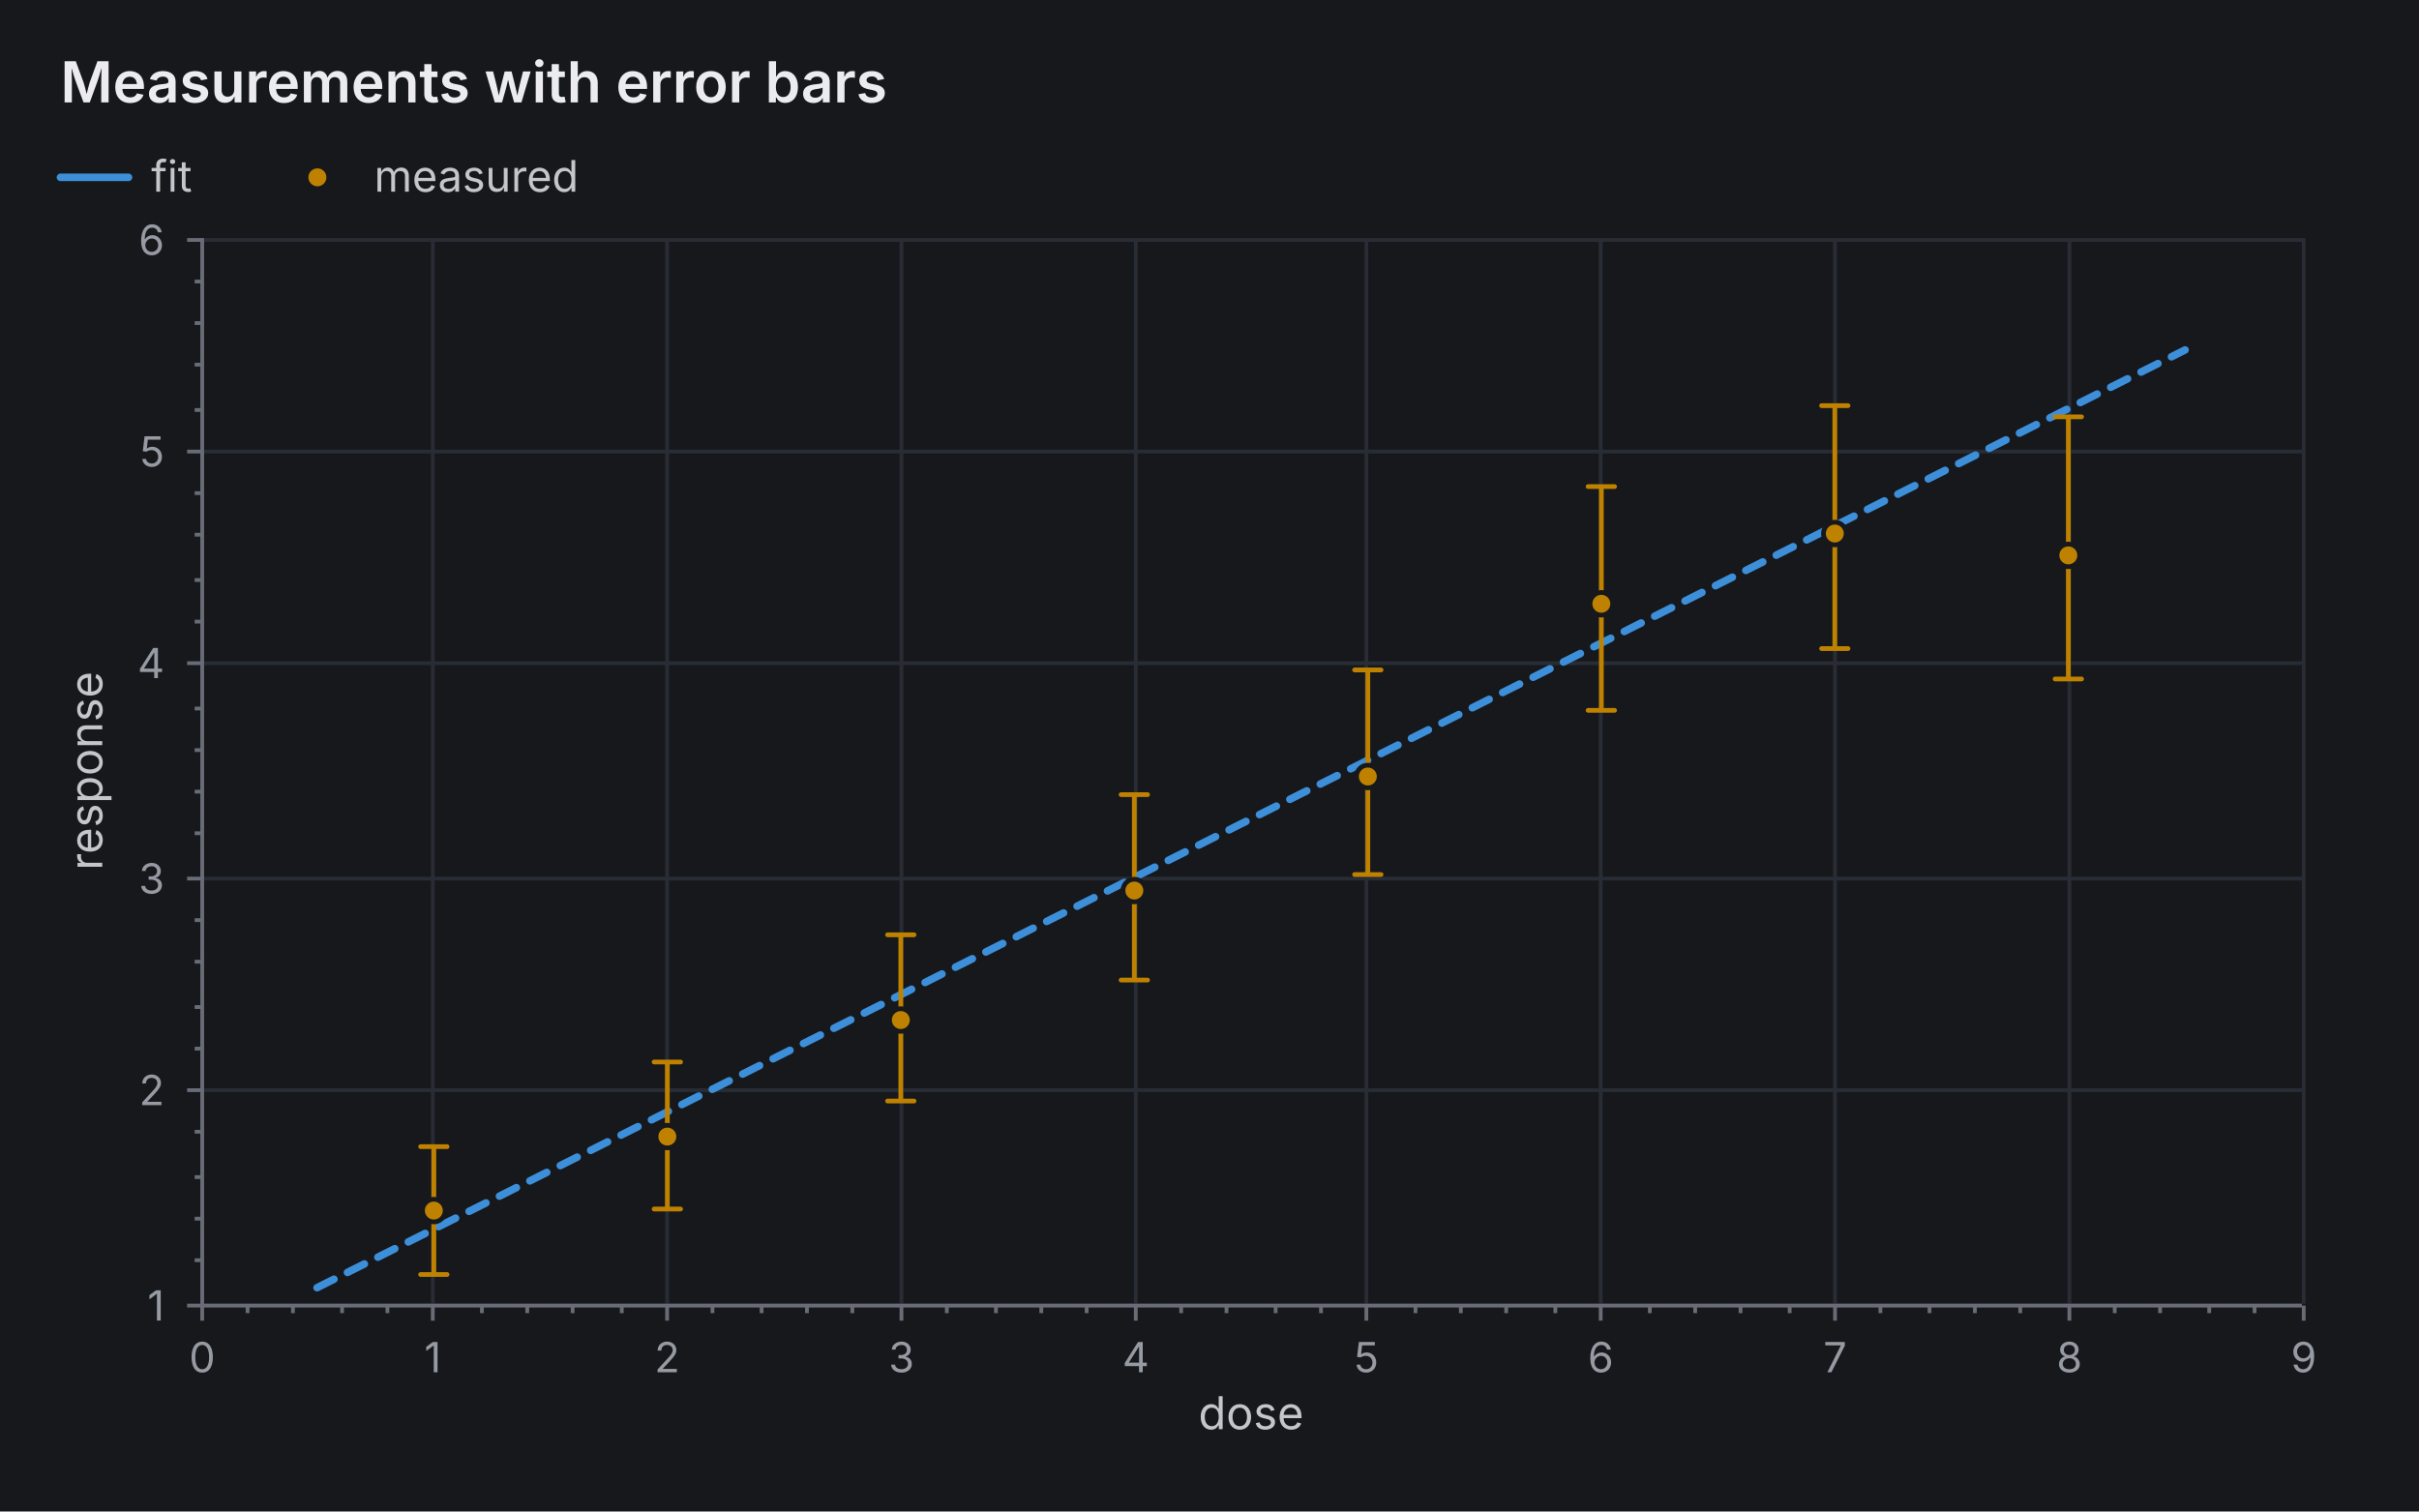
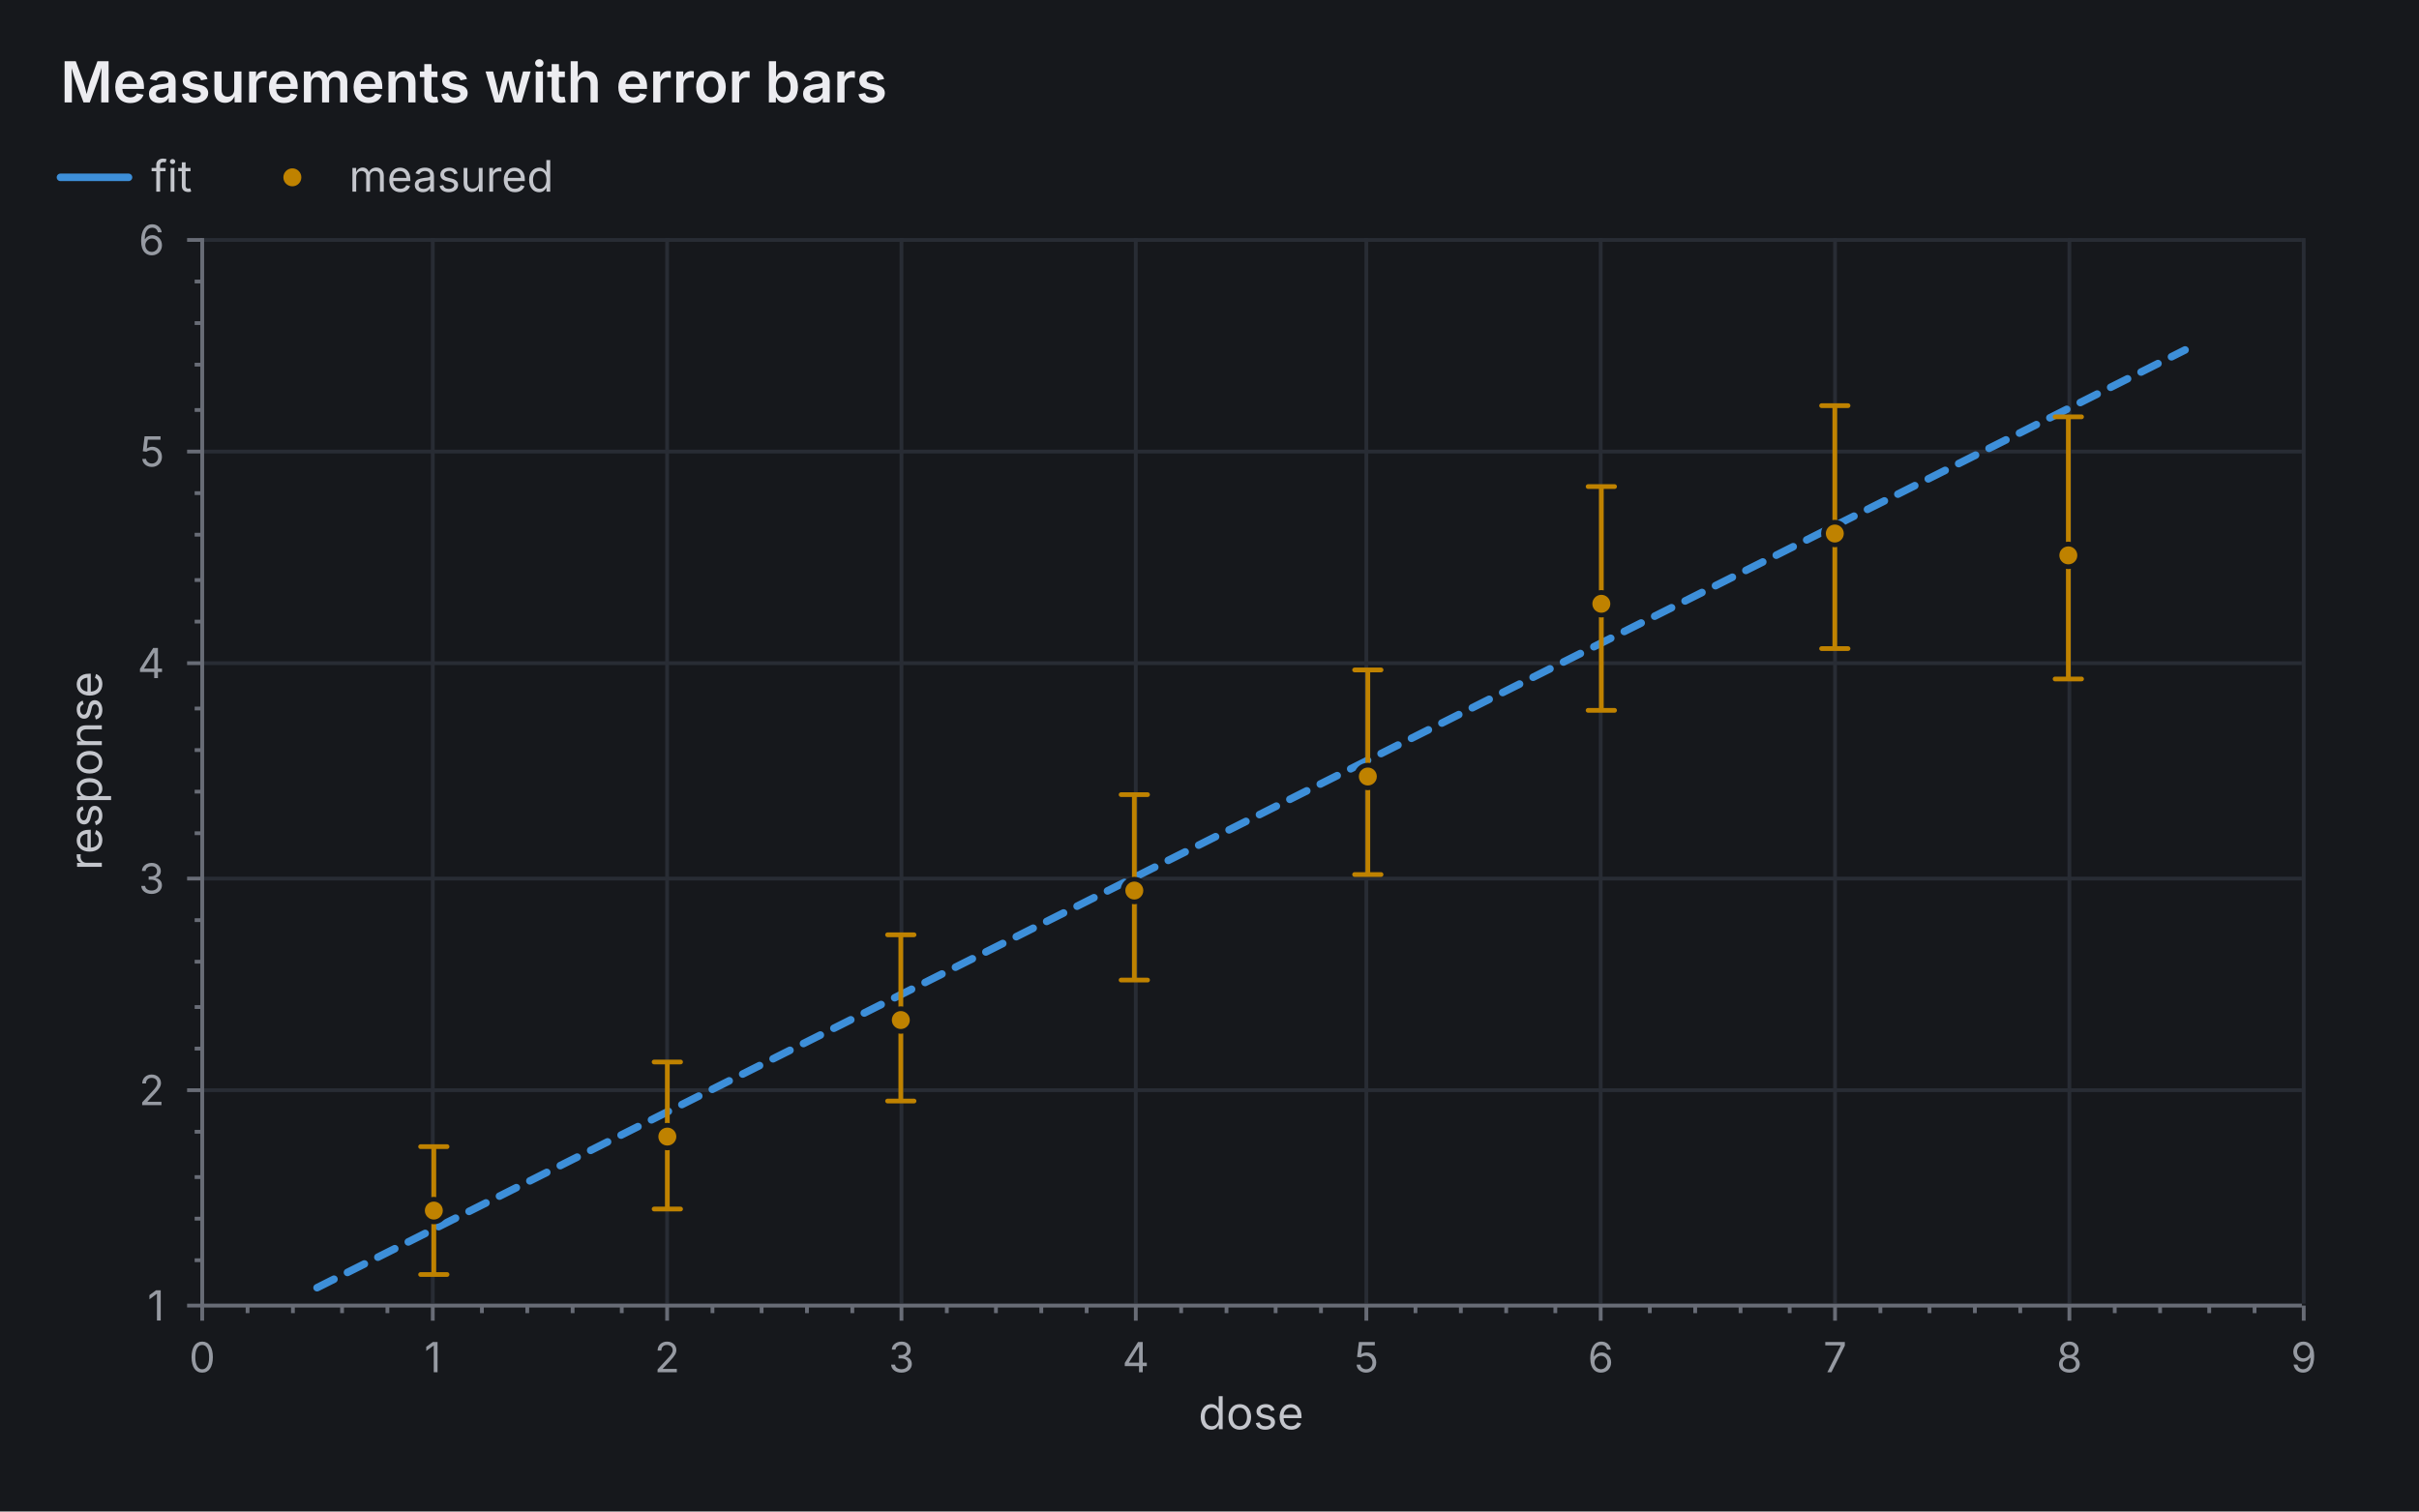
<svg xmlns="http://www.w3.org/2000/svg" width="640" height="400" viewBox="0 0 640 400">
  <defs>
    <clipPath id="c0">
      <path d="M47 57 L615 57 L615 351 L47 351 Z" />
    </clipPath>
  </defs>
  <path d="M0 0 L640 0 L640 400 L0 400 Z" fill="#16181c" />
  <text x="16" y="27.1" font-size="15" fill="#ececf0" text-anchor="start" font-family="Inter, &quot;Helvetica Neue&quot;, Helvetica, Arial, sans-serif" font-weight="600">Measurements with error bars</text>
  <path d="M16 46.93 L34 46.93" fill="none" stroke="#3d8fd9" stroke-width="2" stroke-linecap="round" />
  <text x="40" y="50.725" font-size="11.5" fill="#c4c6cc" text-anchor="start" font-family="Inter, &quot;Helvetica Neue&quot;, Helvetica, Arial, sans-serif">fit</text>
-   <path d="M86.98 46.93 C86.98 48.59 85.63 49.93 83.98 49.93 C82.32 49.93 80.97 48.59 80.97 46.93 C80.97 45.27 82.32 43.93 83.98 43.93 C85.63 43.93 86.98 45.27 86.98 46.93 Z" fill="#bf8200" stroke="#16181c" stroke-width="1.25" />
-   <text x="98.975" y="50.725" font-size="11.5" fill="#c4c6cc" text-anchor="start" font-family="Inter, &quot;Helvetica Neue&quot;, Helvetica, Arial, sans-serif">measured</text>
+   <path d="M80.35 46.93 C80.35 48.59 79.01 49.93 77.35 49.93 C75.69 49.93 74.35 48.59 74.35 46.93 C74.35 45.27 75.69 43.93 77.35 43.93 C79.01 43.93 80.35 45.27 80.35 46.93 Z" fill="#bf8200" stroke="#16181c" stroke-width="1.25" />
+   <text x="92.351" y="50.725" font-size="11.5" fill="#c4c6cc" text-anchor="start" font-family="Inter, &quot;Helvetica Neue&quot;, Helvetica, Arial, sans-serif">measured</text>
  <path d="M53 345.5 L609 345.5" fill="none" stroke="#282c34" stroke-width="1" />
  <path d="M53 288.5 L609 288.5" fill="none" stroke="#282c34" stroke-width="1" />
  <path d="M53 232.5 L609 232.5" fill="none" stroke="#282c34" stroke-width="1" />
  <path d="M53 175.5 L609 175.5" fill="none" stroke="#282c34" stroke-width="1" />
  <path d="M53 119.5 L609 119.5" fill="none" stroke="#282c34" stroke-width="1" />
  <path d="M53 63.5 L609 63.5" fill="none" stroke="#282c34" stroke-width="1" />
  <path d="M53.5 63 L53.5 345" fill="none" stroke="#282c34" stroke-width="1" />
  <path d="M114.5 63 L114.5 345" fill="none" stroke="#282c34" stroke-width="1" />
  <path d="M176.5 63 L176.5 345" fill="none" stroke="#282c34" stroke-width="1" />
  <path d="M238.5 63 L238.5 345" fill="none" stroke="#282c34" stroke-width="1" />
  <path d="M300.5 63 L300.5 345" fill="none" stroke="#282c34" stroke-width="1" />
  <path d="M361.5 63 L361.5 345" fill="none" stroke="#282c34" stroke-width="1" />
  <path d="M423.5 63 L423.5 345" fill="none" stroke="#282c34" stroke-width="1" />
  <path d="M485.5 63 L485.5 345" fill="none" stroke="#282c34" stroke-width="1" />
  <path d="M547.5 63 L547.5 345" fill="none" stroke="#282c34" stroke-width="1" />
  <path d="M609.5 63 L609.5 345" fill="none" stroke="#282c34" stroke-width="1" />
  <g clip-path="url(#c0)">
    <path d="M83.89 340.77 L91.61 336.89 L99.33 333.02 L107.06 329.14 L114.78 325.26 L122.5 321.38 L130.22 317.51 L137.94 313.63 L145.67 309.75 L153.39 305.87 L161.11 302 L168.83 298.12 L176.56 294.24 L184.28 290.36 L192 286.49 L199.72 282.61 L207.44 278.73 L215.17 274.85 L222.89 270.98 L230.61 267.1 L238.33 263.22 L246.06 259.34 L253.78 255.46 L261.5 251.59 L269.22 247.71 L276.94 243.83 L284.67 239.96 L292.39 236.08 L300.11 232.2 L307.83 228.32 L315.56 224.45 L323.28 220.57 L331 216.69 L338.72 212.81 L346.44 208.93 L354.17 205.06 L361.89 201.18 L369.61 197.3 L377.33 193.43 L385.06 189.55 L392.78 185.67 L400.5 181.79 L408.22 177.92 L415.94 174.04 L423.67 170.16 L431.39 166.28 L439.11 162.4 L446.83 158.53 L454.56 154.65 L462.28 150.77 L470 146.9 L477.72 143.02 L485.44 139.14 L493.17 135.26 L500.89 131.39 L508.61 127.51 L516.33 123.63 L524.06 119.75 L531.78 115.88 L539.5 112 L547.22 108.12 L554.94 104.24 L562.67 100.36 L570.39 96.49 L578.11 92.61" fill="none" stroke="#3d8fd9" stroke-width="2" stroke-linecap="round" stroke-linejoin="round" stroke-dasharray="5 4" />
    <path d="M114.78 337.28 L114.78 303.44 M111.28 337.28 L118.28 337.28 M111.28 303.44 L118.28 303.44" fill="none" stroke="#bf8200" stroke-width="1.25" stroke-linecap="round" />
    <path d="M117.78 320.36 C117.78 322.01 116.43 323.36 114.78 323.36 C113.12 323.36 111.78 322.01 111.78 320.36 C111.78 318.7 113.12 317.36 114.78 317.36 C116.43 317.36 117.78 318.7 117.78 320.36 Z" fill="#bf8200" stroke="#16181c" stroke-width="1.25" />
    <path d="M176.56 319.95 L176.56 281.04 M173.06 319.95 L180.06 319.95 M173.06 281.04 L180.06 281.04" fill="none" stroke="#bf8200" stroke-width="1.25" stroke-linecap="round" />
    <path d="M179.56 300.78 C179.56 302.43 178.21 303.78 176.56 303.78 C174.9 303.78 173.56 302.43 173.56 300.78 C173.56 299.12 174.9 297.78 176.56 297.78 C178.21 297.78 179.56 299.12 179.56 300.78 Z" fill="#bf8200" stroke="#16181c" stroke-width="1.25" />
    <path d="M238.33 291.37 L238.33 247.38 M234.83 291.37 L241.83 291.37 M234.83 247.38 L241.83 247.38" fill="none" stroke="#bf8200" stroke-width="1.25" stroke-linecap="round" />
    <path d="M241.33 269.94 C241.33 271.6 239.99 272.94 238.33 272.94 C236.68 272.94 235.33 271.6 235.33 269.94 C235.33 268.28 236.68 266.94 238.33 266.94 C239.99 266.94 241.33 268.28 241.33 269.94 Z" fill="#bf8200" stroke="#16181c" stroke-width="1.25" />
    <path d="M300.11 259.36 L300.11 210.29 M296.61 259.36 L303.61 259.36 M296.61 210.29 L303.61 210.29" fill="none" stroke="#bf8200" stroke-width="1.25" stroke-linecap="round" />
    <path d="M303.11 235.67 C303.11 237.33 301.77 238.67 300.11 238.67 C298.45 238.67 297.11 237.33 297.11 235.67 C297.11 234.02 298.45 232.67 300.11 232.67 C301.77 232.67 303.11 234.02 303.11 235.67 Z" fill="#bf8200" stroke="#16181c" stroke-width="1.25" />
    <path d="M361.89 231.43 L361.89 177.29 M358.39 231.43 L365.39 231.43 M358.39 177.29 L365.39 177.29" fill="none" stroke="#bf8200" stroke-width="1.25" stroke-linecap="round" />
    <path d="M364.89 205.49 C364.89 207.14 363.55 208.49 361.89 208.49 C360.23 208.49 358.89 207.14 358.89 205.49 C358.89 203.83 360.23 202.49 361.89 202.49 C363.55 202.49 364.89 203.83 364.89 205.49 Z" fill="#bf8200" stroke="#16181c" stroke-width="1.25" />
    <path d="M423.67 187.98 L423.67 128.76 M420.17 187.98 L427.17 187.98 M420.17 128.76 L427.17 128.76" fill="none" stroke="#bf8200" stroke-width="1.25" stroke-linecap="round" />
    <path d="M426.67 159.78 C426.67 161.44 425.32 162.78 423.67 162.78 C422.01 162.78 420.67 161.44 420.67 159.78 C420.67 158.13 422.01 156.78 423.67 156.78 C425.32 156.78 426.67 158.13 426.67 159.78 Z" fill="#bf8200" stroke="#16181c" stroke-width="1.25" />
    <path d="M485.44 171.64 L485.44 107.35 M481.94 171.64 L488.94 171.64 M481.94 107.35 L488.94 107.35" fill="none" stroke="#bf8200" stroke-width="1.25" stroke-linecap="round" />
    <path d="M488.44 141.19 C488.44 142.84 487.1 144.19 485.44 144.19 C483.79 144.19 482.44 142.84 482.44 141.19 C482.44 139.53 483.79 138.19 485.44 138.19 C487.1 138.19 488.44 139.53 488.44 141.19 Z" fill="#bf8200" stroke="#16181c" stroke-width="1.25" />
    <path d="M547.22 179.68 L547.22 110.31 M543.72 179.68 L550.72 179.68 M543.72 110.31 L550.72 110.31" fill="none" stroke="#bf8200" stroke-width="1.25" stroke-linecap="round" />
    <path d="M550.22 146.97 C550.22 148.63 548.88 149.97 547.22 149.97 C545.57 149.97 544.22 148.63 544.22 146.97 C544.22 145.31 545.57 143.97 547.22 143.97 C548.88 143.97 550.22 145.31 550.22 146.97 Z" fill="#bf8200" stroke="#16181c" stroke-width="1.25" />
  </g>
  <path d="M53 345.5 L609 345.5" fill="none" stroke="#686c76" stroke-width="1" />
  <path d="M53.5 63 L53.5 345.5" fill="none" stroke="#686c76" stroke-width="1" />
  <text x="53.5" y="363.14" font-size="11" fill="#969aa2" text-anchor="middle" font-family="Inter, &quot;Helvetica Neue&quot;, Helvetica, Arial, sans-serif">0</text>
  <text x="114.5" y="363.14" font-size="11" fill="#969aa2" text-anchor="middle" font-family="Inter, &quot;Helvetica Neue&quot;, Helvetica, Arial, sans-serif">1</text>
  <text x="176.5" y="363.14" font-size="11" fill="#969aa2" text-anchor="middle" font-family="Inter, &quot;Helvetica Neue&quot;, Helvetica, Arial, sans-serif">2</text>
  <text x="238.5" y="363.14" font-size="11" fill="#969aa2" text-anchor="middle" font-family="Inter, &quot;Helvetica Neue&quot;, Helvetica, Arial, sans-serif">3</text>
  <text x="300.5" y="363.14" font-size="11" fill="#969aa2" text-anchor="middle" font-family="Inter, &quot;Helvetica Neue&quot;, Helvetica, Arial, sans-serif">4</text>
  <text x="361.5" y="363.14" font-size="11" fill="#969aa2" text-anchor="middle" font-family="Inter, &quot;Helvetica Neue&quot;, Helvetica, Arial, sans-serif">5</text>
  <text x="423.5" y="363.14" font-size="11" fill="#969aa2" text-anchor="middle" font-family="Inter, &quot;Helvetica Neue&quot;, Helvetica, Arial, sans-serif">6</text>
  <text x="485.5" y="363.14" font-size="11" fill="#969aa2" text-anchor="middle" font-family="Inter, &quot;Helvetica Neue&quot;, Helvetica, Arial, sans-serif">7</text>
  <text x="547.5" y="363.14" font-size="11" fill="#969aa2" text-anchor="middle" font-family="Inter, &quot;Helvetica Neue&quot;, Helvetica, Arial, sans-serif">8</text>
  <text x="609.5" y="363.14" font-size="11" fill="#969aa2" text-anchor="middle" font-family="Inter, &quot;Helvetica Neue&quot;, Helvetica, Arial, sans-serif">9</text>
  <text x="43.5" y="349.46" font-size="11" fill="#969aa2" text-anchor="end" font-family="Inter, &quot;Helvetica Neue&quot;, Helvetica, Arial, sans-serif">1</text>
  <text x="43.5" y="292.46" font-size="11" fill="#969aa2" text-anchor="end" font-family="Inter, &quot;Helvetica Neue&quot;, Helvetica, Arial, sans-serif">2</text>
  <text x="43.5" y="236.46" font-size="11" fill="#969aa2" text-anchor="end" font-family="Inter, &quot;Helvetica Neue&quot;, Helvetica, Arial, sans-serif">3</text>
  <text x="43.5" y="179.46" font-size="11" fill="#969aa2" text-anchor="end" font-family="Inter, &quot;Helvetica Neue&quot;, Helvetica, Arial, sans-serif">4</text>
  <text x="43.5" y="123.46" font-size="11" fill="#969aa2" text-anchor="end" font-family="Inter, &quot;Helvetica Neue&quot;, Helvetica, Arial, sans-serif">5</text>
  <text x="43.5" y="67.46" font-size="11" fill="#969aa2" text-anchor="end" font-family="Inter, &quot;Helvetica Neue&quot;, Helvetica, Arial, sans-serif">6</text>
  <path d="M53.5 345.5 L53.5 349.5 M114.5 345.5 L114.5 349.5 M176.5 345.5 L176.5 349.5 M238.5 345.5 L238.5 349.5 M300.5 345.5 L300.5 349.5 M361.5 345.5 L361.5 349.5 M423.5 345.5 L423.5 349.5 M485.5 345.5 L485.5 349.5 M547.5 345.5 L547.5 349.5 M609.5 345.5 L609.5 349.5 M65.5 345.5 L65.5 347.5 M77.5 345.5 L77.5 347.5 M90.5 345.5 L90.5 347.5 M102.5 345.5 L102.5 347.5 M127.5 345.5 L127.5 347.5 M139.5 345.5 L139.5 347.5 M151.5 345.5 L151.5 347.5 M164.5 345.5 L164.5 347.5 M188.5 345.5 L188.5 347.5 M201.5 345.5 L201.5 347.5 M213.5 345.5 L213.5 347.5 M225.5 345.5 L225.5 347.5 M250.5 345.5 L250.5 347.5 M263.5 345.5 L263.5 347.5 M275.5 345.5 L275.5 347.5 M287.5 345.5 L287.5 347.5 M312.5 345.5 L312.5 347.5 M324.5 345.5 L324.5 347.5 M337.5 345.5 L337.5 347.5 M349.5 345.5 L349.5 347.5 M374.5 345.5 L374.5 347.5 M386.5 345.5 L386.5 347.5 M398.5 345.5 L398.5 347.5 M411.5 345.5 L411.5 347.5 M436.5 345.5 L436.5 347.5 M448.5 345.5 L448.5 347.5 M460.5 345.5 L460.5 347.5 M473.5 345.5 L473.5 347.5 M497.5 345.5 L497.5 347.5 M510.5 345.5 L510.5 347.5 M522.5 345.5 L522.5 347.5 M534.5 345.5 L534.5 347.5 M559.5 345.5 L559.5 347.5 M571.5 345.5 L571.5 347.5 M584.5 345.5 L584.5 347.5 M596.5 345.5 L596.5 347.5 M49.5 345.5 L53.5 345.5 M49.5 288.5 L53.5 288.5 M49.5 232.5 L53.5 232.5 M49.5 175.5 L53.5 175.5 M49.5 119.5 L53.5 119.5 M49.5 63.5 L53.5 63.5 M51.5 333.5 L53.5 333.5 M51.5 322.5 L53.5 322.5 M51.5 311.5 L53.5 311.5 M51.5 299.5 L53.5 299.5 M51.5 277.5 L53.5 277.5 M51.5 266.5 L53.5 266.5 M51.5 254.5 L53.5 254.5 M51.5 243.5 L53.5 243.5 M51.5 220.5 L53.5 220.5 M51.5 209.5 L53.5 209.5 M51.5 198.5 L53.5 198.5 M51.5 187.5 L53.5 187.5 M51.5 164.5 L53.5 164.5 M51.5 153.5 L53.5 153.5 M51.5 141.5 L53.5 141.5 M51.5 130.5 L53.5 130.5 M51.5 108.5 L53.5 108.5 M51.5 96.5 L53.5 96.5 M51.5 85.5 L53.5 85.5 M51.5 74.5 L53.5 74.5" fill="none" stroke="#686c76" stroke-width="1" />
  <text x="331" y="378.22" font-size="12" fill="#c4c6cc" text-anchor="middle" font-family="Inter, &quot;Helvetica Neue&quot;, Helvetica, Arial, sans-serif">dose</text>
-   <text x="27.05" y="204" font-size="12" fill="#c4c6cc" text-anchor="middle" font-family="Inter, &quot;Helvetica Neue&quot;, Helvetica, Arial, sans-serif" transform="rotate(-90 27.05 204)">response</text>
+   <text x="26.94" y="204" font-size="12" fill="#c4c6cc" text-anchor="middle" font-family="Inter, &quot;Helvetica Neue&quot;, Helvetica, Arial, sans-serif" transform="rotate(-90 26.94 204)">response</text>
</svg>
